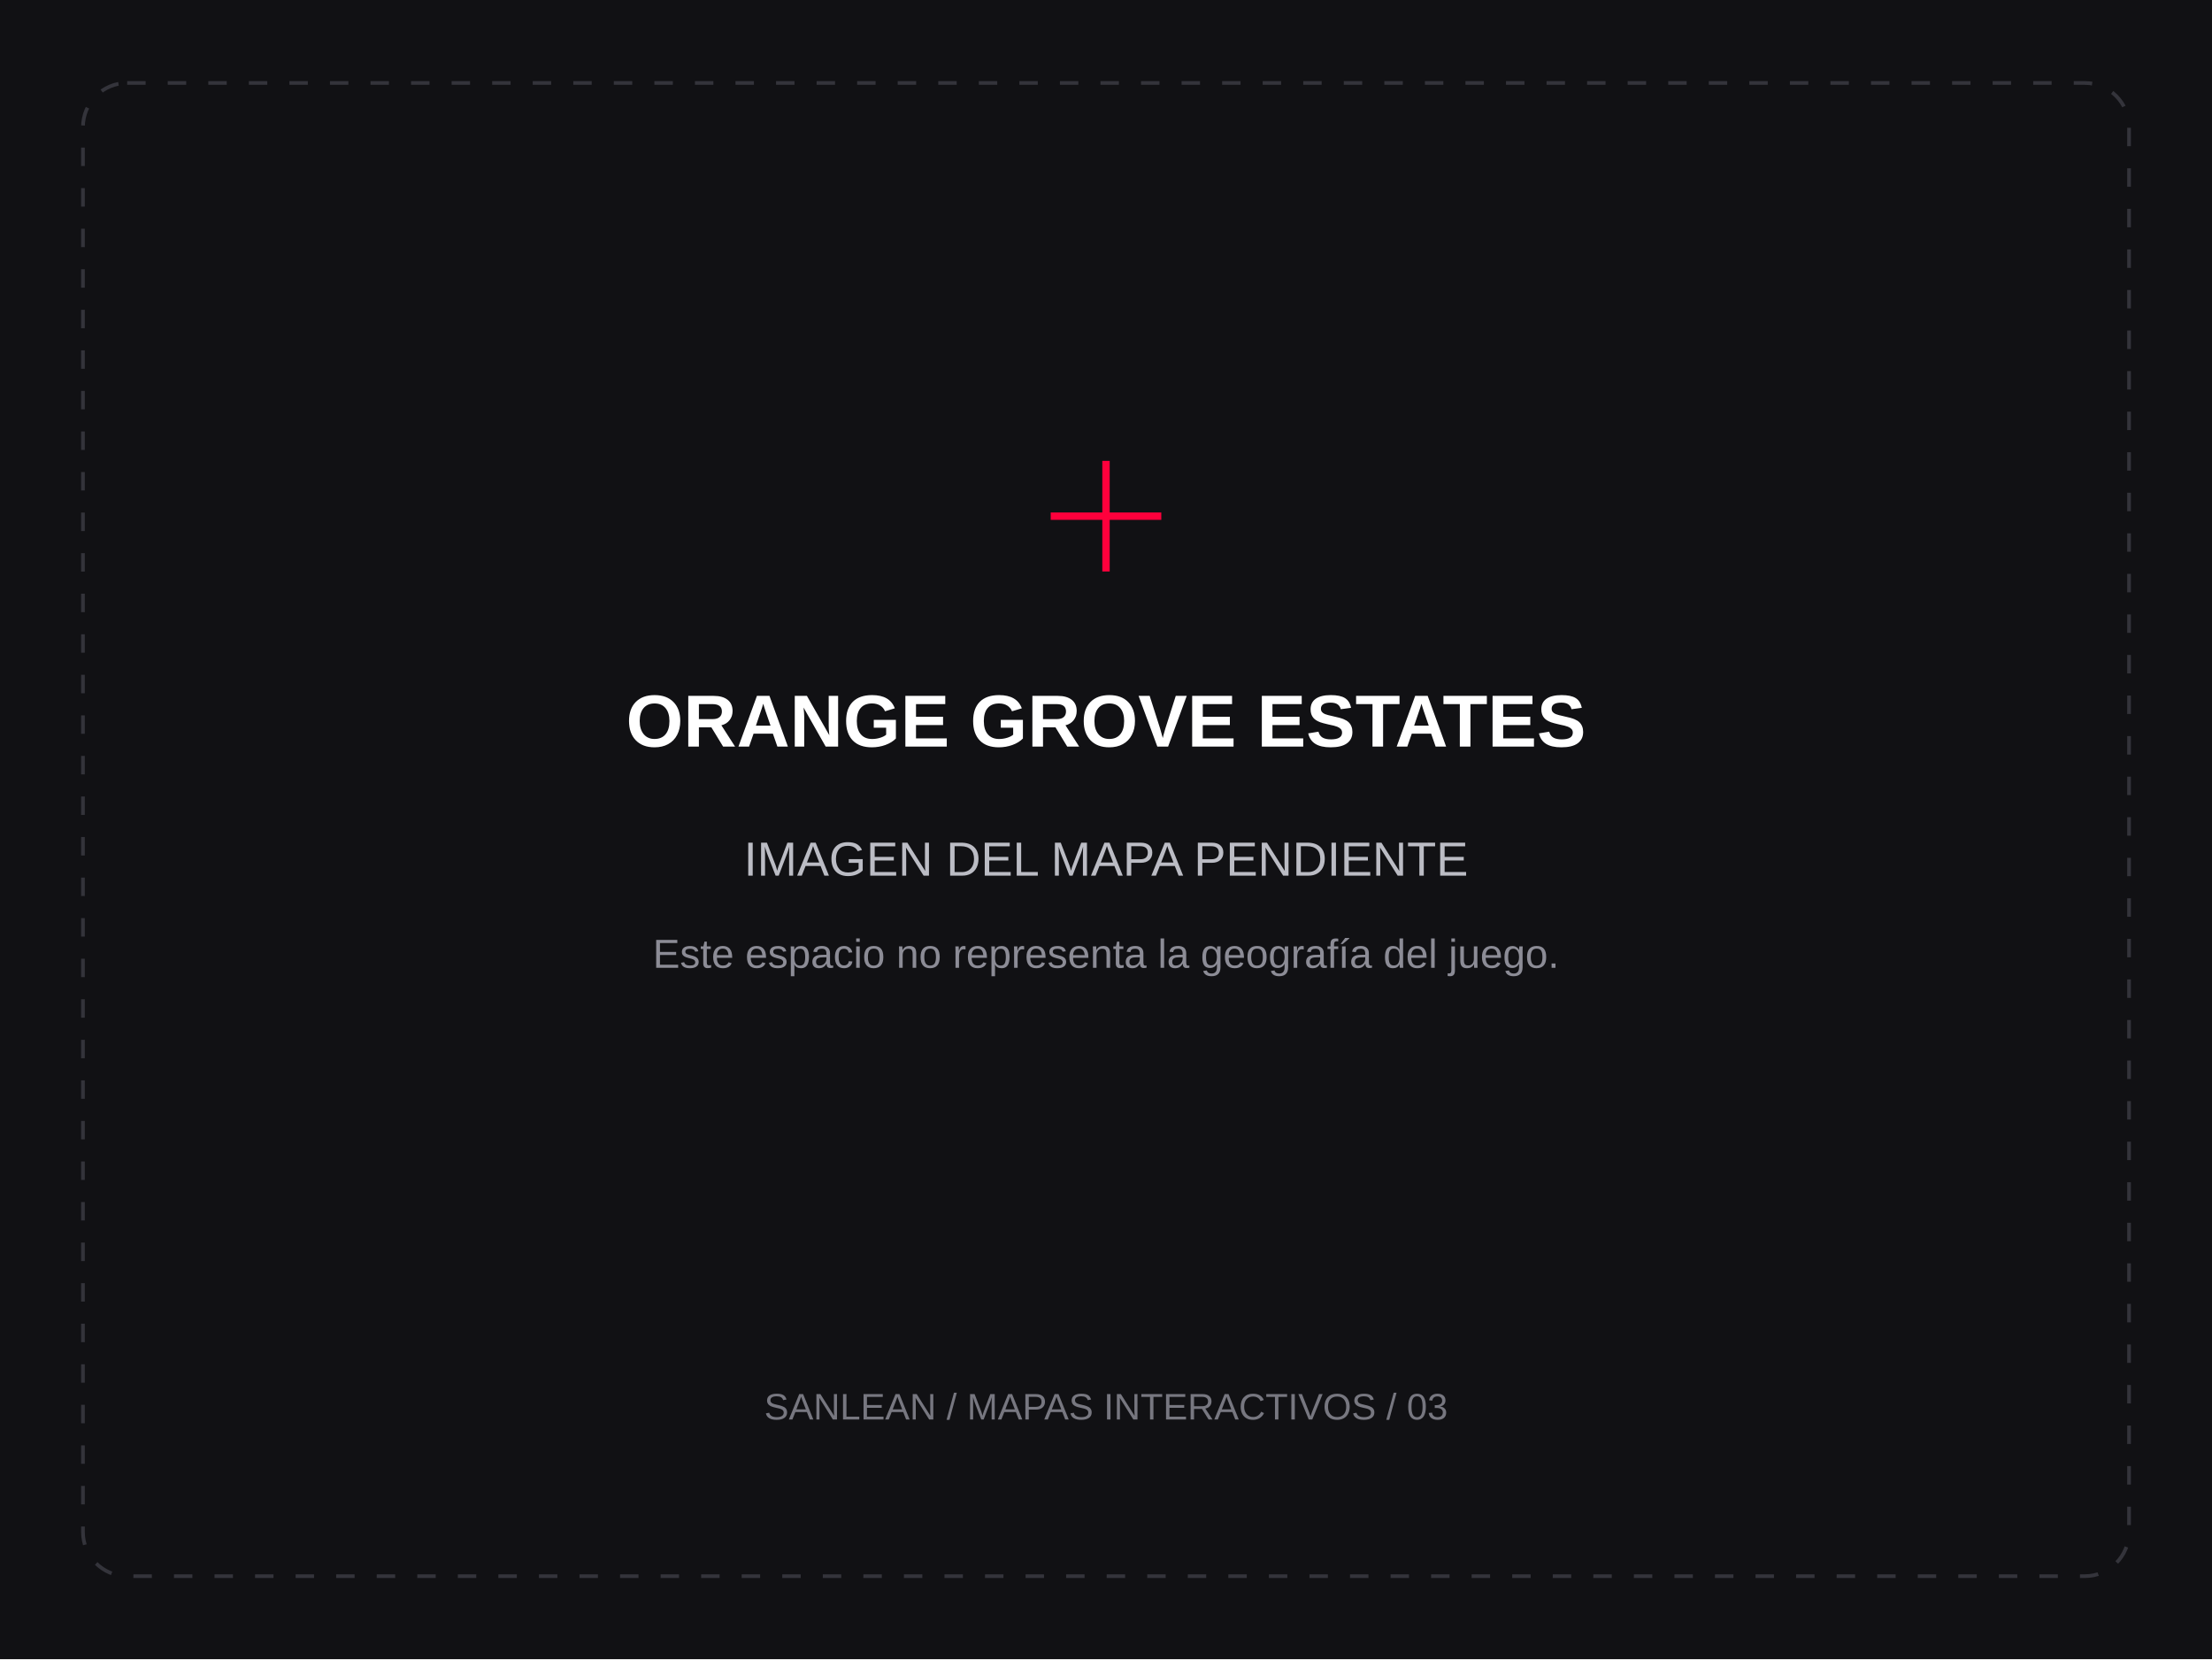
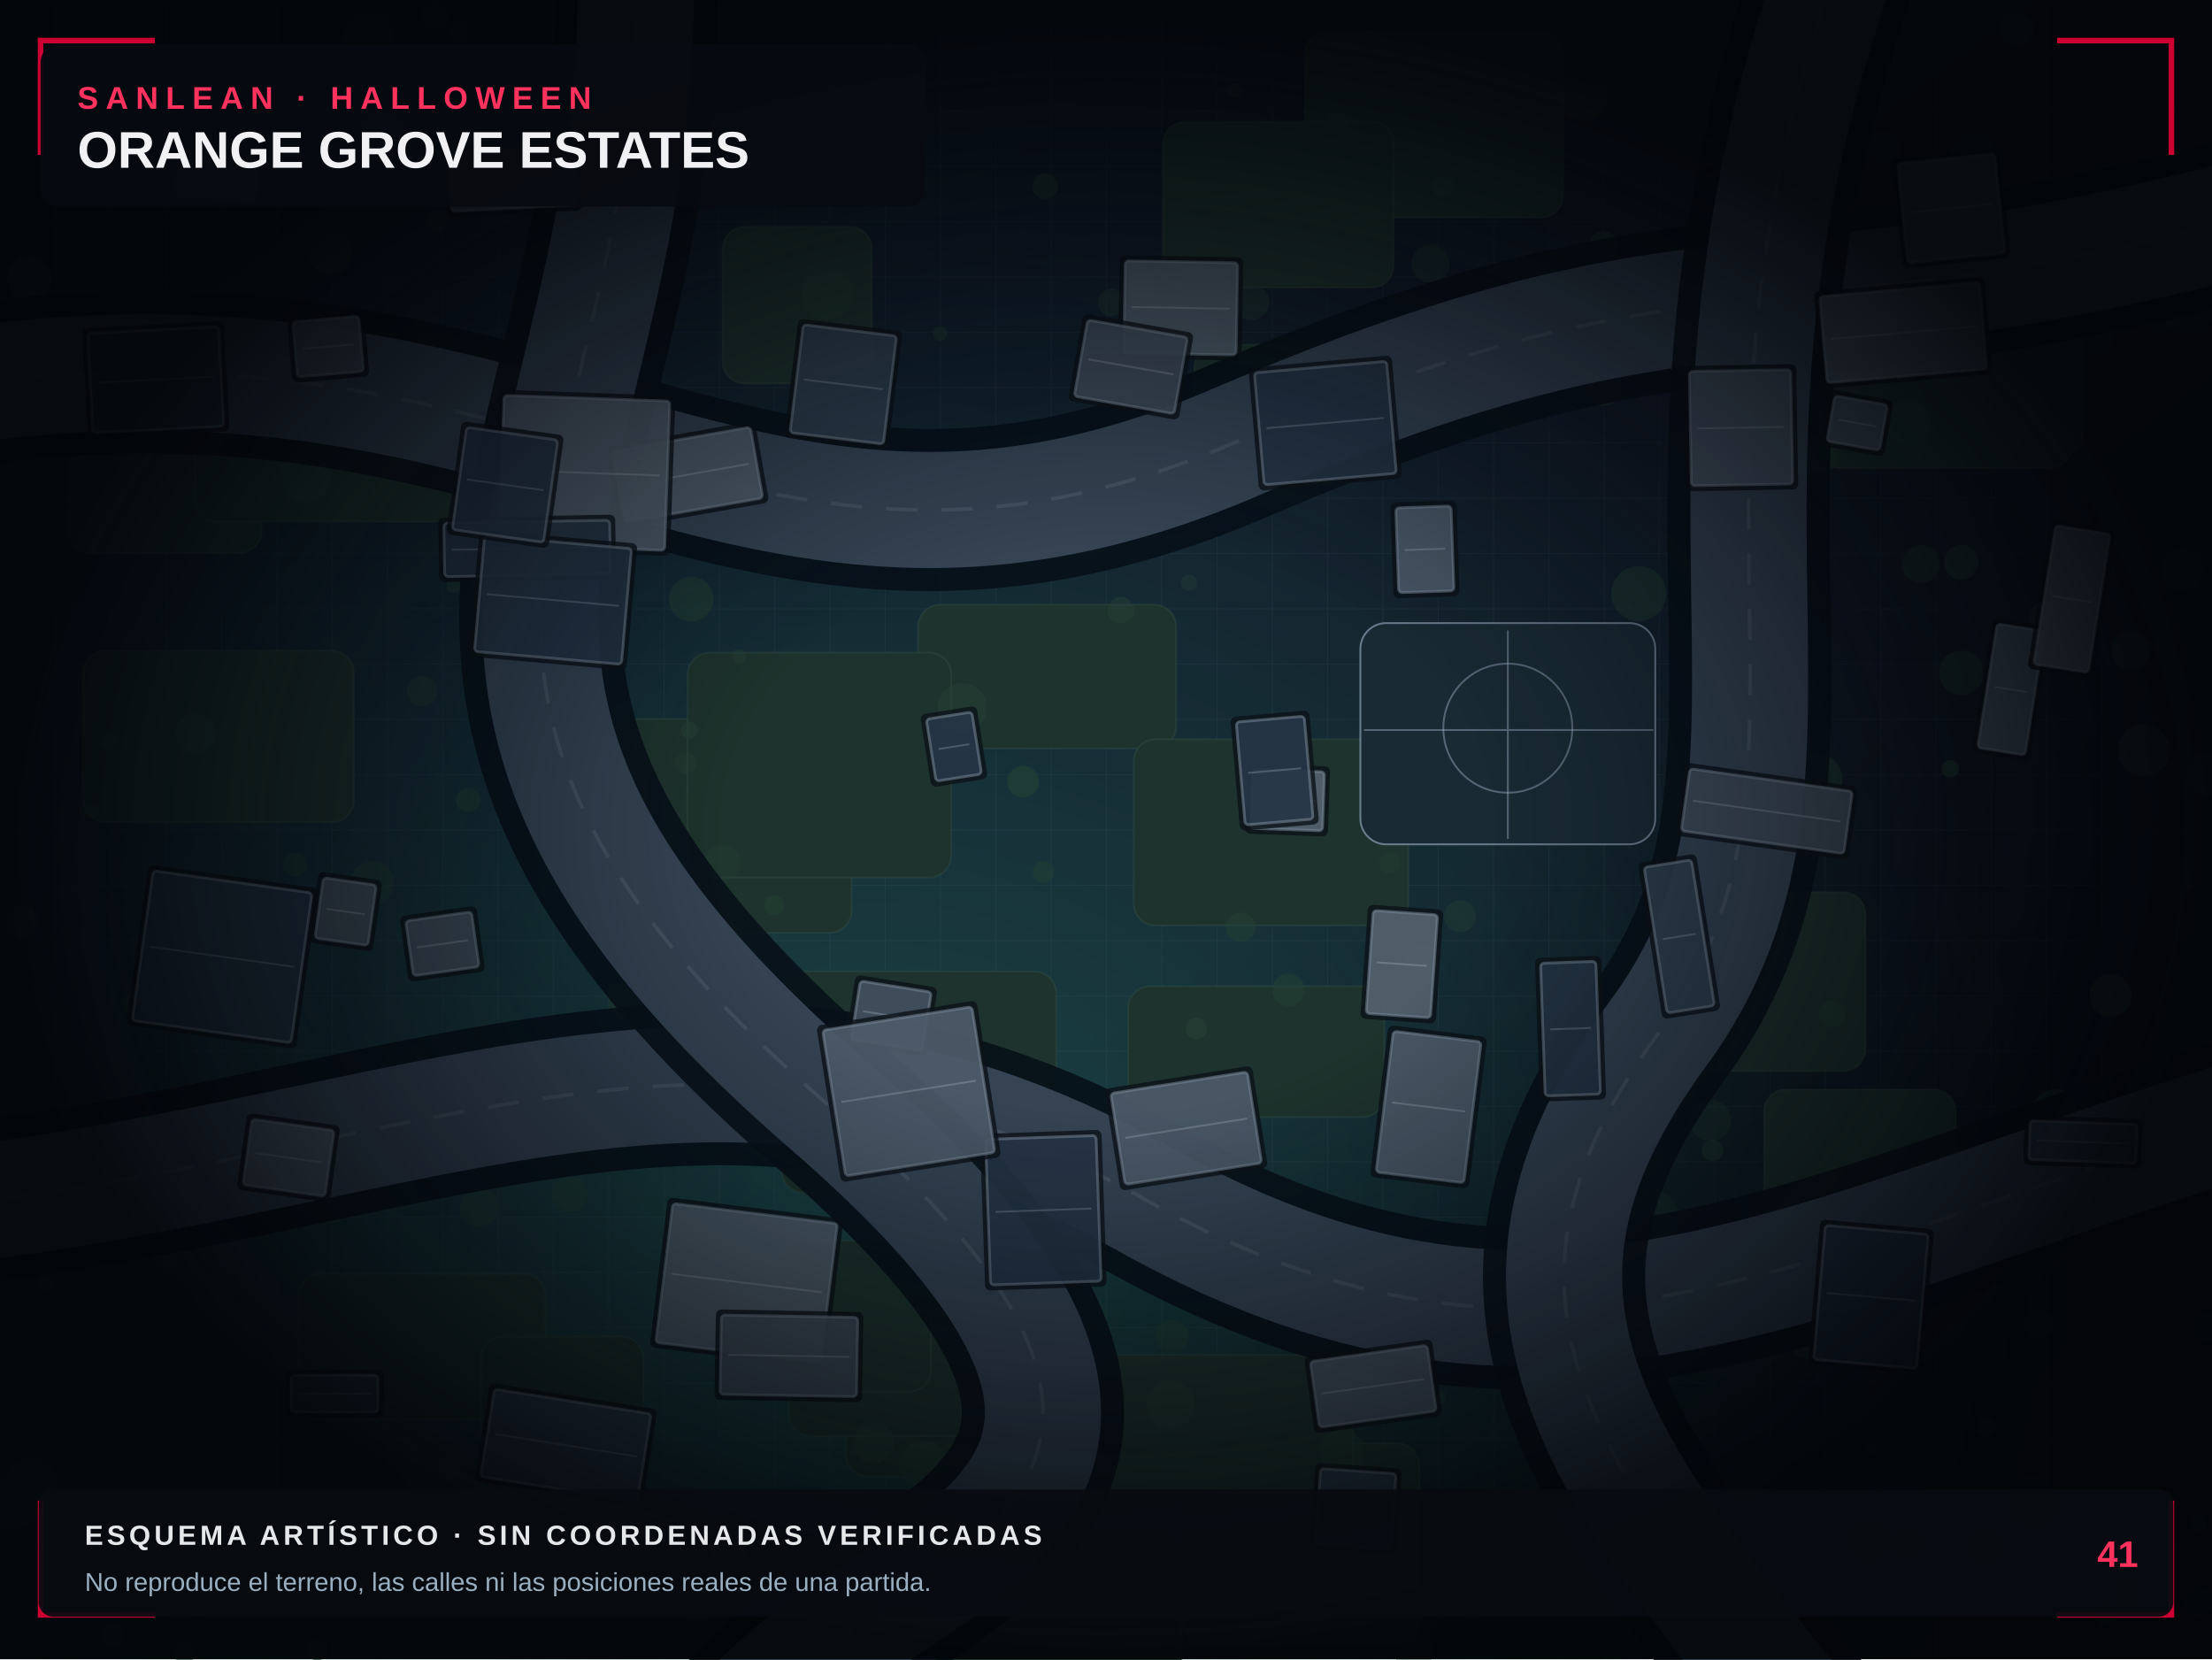
- <svg xmlns="http://www.w3.org/2000/svg" width="1200" height="900" viewBox="0 0 1200 900" role="img" aria-label="Orange Grove Estates: imagen de mapa pendiente">
-   <rect width="1200" height="900" fill="#111114" />
-   <rect x="45" y="45" width="1110" height="810" rx="24" fill="none" stroke="#34343b" stroke-width="2" stroke-dasharray="10 12" />
-   <path d="M570 280h60m-30-30v60" stroke="#ff003c" stroke-width="4" />
-   <text x="600" y="405" text-anchor="middle" fill="#fff" font-family="Arial,sans-serif" font-size="40" font-weight="700">ORANGE GROVE ESTATES</text>
-   <text x="600" y="475" text-anchor="middle" fill="#bbbcc4" font-family="Arial,sans-serif" font-size="26">IMAGEN DEL MAPA PENDIENTE</text>
-   <text x="600" y="525" text-anchor="middle" fill="#8c8c96" font-family="Arial,sans-serif" font-size="22">Este espacio no representa la geografía del juego.</text>
-   <text x="600" y="770" text-anchor="middle" fill="#777780" font-family="Arial,sans-serif" font-size="20">SANLEAN / MAPAS INTERACTIVOS / 03</text>
+ <svg xmlns="http://www.w3.org/2000/svg" width="1200" height="900" viewBox="0 0 1200 900" role="img" aria-label="ORANGE GROVE ESTATES: interpretación visual no geográfica, realizada por SanLean">
+   <defs>
+     <linearGradient id="night" x1="0" y1="0" x2="1" y2="1">
+       <stop stop-color="#101e2c" />
+       <stop offset=".55" stop-color="#121b28" />
+       <stop offset="1" stop-color="#070b13" />
+     </linearGradient>
+     <radialGradient id="glow">
+       <stop stop-color="#267b6c" stop-opacity=".42" />
+       <stop offset="1" stop-color="#267b6c" stop-opacity="0" />
+     </radialGradient>
+     <radialGradient id="vignette">
+       <stop offset=".34" stop-color="#01050a" stop-opacity="0" />
+       <stop offset="1" stop-color="#020408" stop-opacity=".91" />
+     </radialGradient>
+     <pattern id="lines" width="30" height="30" patternUnits="userSpaceOnUse">
+       <path d="M30 0H0V30" fill="none" stroke="#87a6ce" stroke-opacity=".065" stroke-width="1" />
+     </pattern>
+     <pattern id="crops" width="20" height="20" patternUnits="userSpaceOnUse">
+       <path d="M5 0V20M12 0V20" stroke="#7f875d" stroke-opacity=".28" stroke-width="2" />
+     </pattern>
+   </defs>
+   <rect width="1200" height="900" fill="url(#night)" />
+   <ellipse cx="474" cy="679" rx="650" ry="570" fill="url(#glow)" />
+   <rect width="1200" height="900" fill="url(#lines)" />
+   <rect x="1001" y="167" width="129" height="80" rx="12" fill="#1e332d" stroke="#385149" stroke-opacity=".35" />
+   <rect x="37" y="180" width="105" height="120" rx="12" fill="#1e332d" stroke="#385149" stroke-opacity=".35" />
+   <rect x="459" y="683" width="126" height="118" rx="12" fill="#1e332d" stroke="#385149" stroke-opacity=".35" />
+   <rect x="424" y="527" width="149" height="120" rx="12" fill="#1e332d" stroke="#385149" stroke-opacity=".35" />
+   <rect x="708" y="17" width="140" height="101" rx="12" fill="#1e332d" stroke="#385149" stroke-opacity=".35" />
+   <rect x="987" y="168" width="137" height="86" rx="12" fill="#1e332d" stroke="#385149" stroke-opacity=".35" />
+   <rect x="631" y="66" width="125" height="90" rx="12" fill="#1e332d" stroke="#385149" stroke-opacity=".35" />
+   <rect x="498" y="328" width="140" height="78" rx="12" fill="#1e332d" stroke="#385149" stroke-opacity=".35" />
+   <rect x="331" y="390" width="131" height="116" rx="12" fill="#1e332d" stroke="#385149" stroke-opacity=".35" />
+   <rect x="914" y="484" width="98" height="97" rx="12" fill="#1e332d" stroke="#385149" stroke-opacity=".35" />
+   <rect x="612" y="535" width="139" height="71" rx="12" fill="#1e332d" stroke="#385149" stroke-opacity=".35" />
+   <rect x="428" y="713" width="115" height="66" rx="12" fill="#1e332d" stroke="#385149" stroke-opacity=".35" />
+   <rect x="45" y="353" width="147" height="93" rx="12" fill="#1e332d" stroke="#385149" stroke-opacity=".35" />
+   <rect x="615" y="401" width="149" height="101" rx="12" fill="#1e332d" stroke="#385149" stroke-opacity=".35" />
+   <rect x="642" y="783" width="128" height="109" rx="12" fill="#1e332d" stroke="#385149" stroke-opacity=".35" />
+   <rect x="162" y="691" width="134" height="79" rx="12" fill="#1e332d" stroke="#385149" stroke-opacity=".35" />
+   <rect x="106" y="181" width="145" height="102" rx="12" fill="#1e332d" stroke="#385149" stroke-opacity=".35" />
+   <rect x="508" y="830" width="133" height="98" rx="12" fill="#1e332d" stroke="#385149" stroke-opacity=".35" />
+   <rect x="392" y="123" width="81" height="85" rx="12" fill="#1e332d" stroke="#385149" stroke-opacity=".35" />
+   <rect x="261" y="725" width="88" height="108" rx="12" fill="#1e332d" stroke="#385149" stroke-opacity=".35" />
+   <rect x="648" y="187" width="80" height="76" rx="12" fill="#1e332d" stroke="#385149" stroke-opacity=".35" />
+   <rect x="422" y="673" width="83" height="82" rx="12" fill="#1e332d" stroke="#385149" stroke-opacity=".35" />
+   <rect x="957" y="591" width="104" height="79" rx="12" fill="#1e332d" stroke="#385149" stroke-opacity=".35" />
+   <rect x="595" y="735" width="139" height="76" rx="12" fill="#1e332d" stroke="#385149" stroke-opacity=".35" />
+   <rect x="373" y="354" width="143" height="122" rx="12" fill="#1e332d" stroke="#385149" stroke-opacity=".35" />
+   <circle cx="516" cy="612" r="7.0" fill="#244034" opacity="0.56" />
+   <circle cx="249" cy="17" r="5.2" fill="#244034" opacity="0.36" />
+   <circle cx="129" cy="599" r="8.7" fill="#244034" opacity="0.47" />
+   <circle cx="797" cy="863" r="14.7" fill="#244034" opacity="0.51" />
+   <circle cx="1022" cy="80" r="8.7" fill="#244034" opacity="0.54" />
+   <circle cx="508" cy="805" r="6.5" fill="#244034" opacity="0.35" />
+   <circle cx="46" cy="440" r="3.2" fill="#244034" opacity="0.40" />
+   <circle cx="309" cy="648" r="9.5" fill="#244034" opacity="0.51" />
+   <circle cx="896" cy="660" r="14.7" fill="#244034" opacity="0.37" />
+   <circle cx="303" cy="136" r="4.3" fill="#244034" opacity="0.58" />
+   <circle cx="225" cy="573" r="6.7" fill="#244034" opacity="0.51" />
+   <circle cx="1078" cy="774" r="5.2" fill="#244034" opacity="0.52" />
+   <circle cx="1138" cy="114" r="7.0" fill="#244034" opacity="0.45" />
+   <circle cx="1187" cy="167" r="14.5" fill="#244034" opacity="0.40" />
+   <circle cx="61" cy="887" r="6.7" fill="#244034" opacity="0.50" />
+   <circle cx="401" cy="356" r="3.9" fill="#244034" opacity="0.44" />
+   <circle cx="983" cy="133" r="6.7" fill="#244034" opacity="0.55" />
+   <circle cx="343" cy="472" r="8.1" fill="#244034" opacity="0.42" />
+   <circle cx="673" cy="503" r="8.0" fill="#244034" opacity="0.50" />
+   <circle cx="90" cy="682" r="6.3" fill="#244034" opacity="0.54" />
+   <circle cx="73" cy="545" r="6.2" fill="#244034" opacity="0.57" />
+   <circle cx="1156" cy="353" r="10.7" fill="#244034" opacity="0.45" />
+   <circle cx="1071" cy="85" r="12.7" fill="#244034" opacity="0.41" />
+   <circle cx="246" cy="318" r="3.7" fill="#244034" opacity="0.50" />
+   <circle cx="636" cy="725" r="8.9" fill="#244034" opacity="0.50" />
+   <circle cx="988" cy="246" r="10.2" fill="#244034" opacity="0.53" />
+   <circle cx="341" cy="542" r="11.3" fill="#244034" opacity="0.60" />
+   <circle cx="237" cy="120" r="5.7" fill="#244034" opacity="0.42" />
+   <circle cx="56" cy="94" r="8.8" fill="#244034" opacity="0.48" />
+   <circle cx="555" cy="424" r="8.6" fill="#244034" opacity="0.65" />
+   <circle cx="1014" cy="836" r="11.3" fill="#244034" opacity="0.55" />
+   <circle cx="870" cy="133" r="7.7" fill="#244034" opacity="0.52" />
+   <circle cx="254" cy="434" r="6.5" fill="#244034" opacity="0.48" />
+   <circle cx="100" cy="608" r="13.8" fill="#244034" opacity="0.42" />
+   <circle cx="441" cy="291" r="4.2" fill="#244034" opacity="0.61" />
+   <circle cx="567" cy="101" r="7.0" fill="#244034" opacity="0.46" />
+   <circle cx="258" cy="84" r="12.6" fill="#244034" opacity="0.63" />
+   <circle cx="369" cy="467" r="7.5" fill="#244034" opacity="0.41" />
+   <circle cx="172" cy="895" r="5.7" fill="#244034" opacity="0.64" />
+   <circle cx="1142" cy="875" r="6.4" fill="#244034" opacity="0.40" />
+   <circle cx="781" cy="758" r="3.5" fill="#244034" opacity="0.59" />
+   <circle cx="1185" cy="132" r="8.4" fill="#244034" opacity="0.55" />
+   <circle cx="928" cy="608" r="11.2" fill="#244034" opacity="0.36" />
+   <circle cx="372" cy="414" r="5.8" fill="#244034" opacity="0.35" />
+   <circle cx="395" cy="840" r="9.8" fill="#244034" opacity="0.59" />
+   <circle cx="25" cy="696" r="4.6" fill="#244034" opacity="0.41" />
+   <circle cx="1174" cy="168" r="11.7" fill="#244034" opacity="0.42" />
+   <circle cx="176" cy="596" r="6.3" fill="#244034" opacity="0.50" />
+   <circle cx="106" cy="398" r="10.9" fill="#244034" opacity="0.42" />
+   <circle cx="193" cy="221" r="5.1" fill="#244034" opacity="0.64" />
+   <circle cx="500" cy="898" r="9.6" fill="#244034" opacity="0.36" />
+   <circle cx="387" cy="522" r="13.5" fill="#244034" opacity="0.57" />
+   <circle cx="728" cy="787" r="11.9" fill="#244034" opacity="0.48" />
+   <circle cx="994" cy="550" r="7.3" fill="#244034" opacity="0.57" />
+   <circle cx="590" cy="713" r="10.3" fill="#244034" opacity="0.34" />
+   <circle cx="929" cy="624" r="5.8" fill="#244034" opacity="0.55" />
+   <circle cx="260" cy="655" r="10.6" fill="#244034" opacity="0.43" />
+   <circle cx="1115" cy="604" r="13.1" fill="#244034" opacity="0.64" />
+   <circle cx="200" cy="21" r="13.9" fill="#244034" opacity="0.45" />
+   <circle cx="392" cy="468" r="9.7" fill="#244034" opacity="0.33" />
+   <circle cx="859" cy="52" r="13.4" fill="#244034" opacity="0.58" />
+   <circle cx="792" cy="497" r="8.6" fill="#244034" opacity="0.38" />
+   <circle cx="934" cy="438" r="7.2" fill="#244034" opacity="0.46" />
+   <circle cx="603" cy="164" r="7.5" fill="#244034" opacity="0.41" />
+   <circle cx="217" cy="33" r="3.3" fill="#244034" opacity="0.55" />
+   <circle cx="391" cy="235" r="3.7" fill="#244034" opacity="0.45" />
+   <circle cx="1015" cy="786" r="3.3" fill="#244034" opacity="0.46" />
+   <circle cx="409" cy="870" r="13.6" fill="#244034" opacity="0.60" />
+   <circle cx="936" cy="466" r="3.4" fill="#244034" opacity="0.66" />
+   <circle cx="178" cy="230" r="11.7" fill="#244034" opacity="0.64" />
+   <circle cx="1064" cy="305" r="9.4" fill="#244034" opacity="0.55" />
+   <circle cx="243" cy="797" r="5.6" fill="#244034" opacity="0.34" />
+   <circle cx="699" cy="537" r="8.8" fill="#244034" opacity="0.57" />
+   <circle cx="100" cy="897" r="5.7" fill="#244034" opacity="0.55" />
+   <circle cx="273" cy="55" r="6.2" fill="#244034" opacity="0.57" />
+   <circle cx="705" cy="221" r="12.5" fill="#244034" opacity="0.44" />
+   <circle cx="449" cy="159" r="14.2" fill="#244034" opacity="0.33" />
+   <circle cx="754" cy="468" r="5.7" fill="#244034" opacity="0.33" />
+   <circle cx="982" cy="725" r="12.4" fill="#244034" opacity="0.38" />
+   <circle cx="1136" cy="182" r="10.3" fill="#244034" opacity="0.38" />
+   <circle cx="566" cy="473" r="5.9" fill="#244034" opacity="0.43" />
+   <circle cx="767" cy="896" r="10.4" fill="#244034" opacity="0.33" />
+   <circle cx="50" cy="440" r="3.7" fill="#244034" opacity="0.64" />
+   <circle cx="591" cy="293" r="9.8" fill="#244034" opacity="0.34" />
+   <circle cx="635" cy="762" r="13.1" fill="#244034" opacity="0.41" />
+   <circle cx="166" cy="259" r="13.4" fill="#244034" opacity="0.43" />
+   <circle cx="634" cy="663" r="13.0" fill="#244034" opacity="0.39" />
+   <circle cx="16" cy="151" r="12.0" fill="#244034" opacity="0.62" />
+   <circle cx="426" cy="749" r="4.2" fill="#244034" opacity="0.62" />
+   <circle cx="160" cy="469" r="6.6" fill="#244034" opacity="0.45" />
+   <circle cx="1163" cy="407" r="14.0" fill="#244034" opacity="0.51" />
+   <circle cx="821" cy="735" r="12.5" fill="#244034" opacity="0.54" />
+   <circle cx="870" cy="210" r="10.0" fill="#244034" opacity="0.51" />
+   <circle cx="506" cy="576" r="7.8" fill="#244034" opacity="0.45" />
+   <circle cx="1110" cy="335" r="8.8" fill="#244034" opacity="0.34" />
+   <circle cx="1058" cy="417" r="4.7" fill="#244034" opacity="0.59" />
+   <circle cx="229" cy="375" r="8.2" fill="#244034" opacity="0.40" />
+   <circle cx="491" cy="876" r="5.1" fill="#244034" opacity="0.48" />
+   <circle cx="772" cy="571" r="8.0" fill="#244034" opacity="0.40" />
+   <circle cx="1193" cy="869" r="7.9" fill="#244034" opacity="0.36" />
+   <circle cx="1077" cy="839" r="10.2" fill="#244034" opacity="0.43" />
+   <circle cx="1106" cy="718" r="7.8" fill="#244034" opacity="0.52" />
+   <circle cx="1042" cy="306" r="10.2" fill="#244034" opacity="0.37" />
+   <circle cx="283" cy="367" r="10.6" fill="#244034" opacity="0.60" />
+   <circle cx="469" cy="62" r="5.5" fill="#244034" opacity="0.61" />
+   <circle cx="17" cy="806" r="14.9" fill="#244034" opacity="0.59" />
+   <circle cx="783" cy="101" r="5.9" fill="#244034" opacity="0.50" />
+   <circle cx="549" cy="597" r="10.9" fill="#244034" opacity="0.55" />
+   <circle cx="522" cy="384" r="13.4" fill="#244034" opacity="0.49" />
+   <circle cx="945" cy="110" r="6.2" fill="#244034" opacity="0.34" />
+   <circle cx="207" cy="597" r="4.8" fill="#244034" opacity="0.59" />
+   <circle cx="1154" cy="864" r="7.6" fill="#244034" opacity="0.33" />
+   <circle cx="985" cy="423" r="14.5" fill="#244034" opacity="0.54" />
+   <circle cx="237" cy="872" r="6.6" fill="#244034" opacity="0.52" />
+   <circle cx="645" cy="316" r="4.4" fill="#244034" opacity="0.35" />
+   <circle cx="374" cy="396" r="4.5" fill="#244034" opacity="0.62" />
+   <circle cx="215" cy="85" r="14.7" fill="#244034" opacity="0.49" />
+   <circle cx="1044" cy="107" r="5.6" fill="#244034" opacity="0.55" />
+   <circle cx="726" cy="676" r="5.0" fill="#244034" opacity="0.45" />
+   <circle cx="178" cy="650" r="13.7" fill="#244034" opacity="0.61" />
+   <circle cx="957" cy="171" r="12.6" fill="#244034" opacity="0.34" />
+   <circle cx="1094" cy="16" r="9.0" fill="#244034" opacity="0.63" />
+   <circle cx="950" cy="187" r="13.6" fill="#244034" opacity="0.49" />
+   <circle cx="1198" cy="420" r="11.7" fill="#244034" opacity="0.48" />
+   <circle cx="510" cy="181" r="3.9" fill="#244034" opacity="0.41" />
+   <circle cx="868" cy="388" r="6.7" fill="#244034" opacity="0.36" />
+   <circle cx="1064" cy="365" r="12.1" fill="#244034" opacity="0.42" />
+   <circle cx="107" cy="842" r="14.9" fill="#244034" opacity="0.64" />
+   <circle cx="110" cy="623" r="8.2" fill="#244034" opacity="0.33" />
+   <circle cx="974" cy="6" r="12.7" fill="#244034" opacity="0.49" />
+   <circle cx="1035" cy="836" r="8.3" fill="#244034" opacity="0.48" />
+   <circle cx="193" cy="500" r="11.4" fill="#244034" opacity="0.49" />
+   <circle cx="1103" cy="815" r="13.8" fill="#244034" opacity="0.42" />
+   <circle cx="726" cy="757" r="8.2" fill="#244034" opacity="0.58" />
+   <circle cx="828" cy="739" r="4.3" fill="#244034" opacity="0.64" />
+   <circle cx="335" cy="434" r="12.9" fill="#244034" opacity="0.40" />
+   <circle cx="1115" cy="296" r="4.5" fill="#244034" opacity="0.34" />
+   <circle cx="310" cy="35" r="6.2" fill="#244034" opacity="0.65" />
+   <circle cx="179" cy="137" r="12.0" fill="#244034" opacity="0.54" />
+   <circle cx="776" cy="143" r="10.3" fill="#244034" opacity="0.42" />
+   <circle cx="1035" cy="229" r="12.1" fill="#244034" opacity="0.50" />
+   <circle cx="570" cy="248" r="6.6" fill="#244034" opacity="0.60" />
+   <circle cx="771" cy="521" r="8.9" fill="#244034" opacity="0.58" />
+   <circle cx="501" cy="795" r="13.5" fill="#244034" opacity="0.62" />
+   <circle cx="1184" cy="309" r="11.7" fill="#244034" opacity="0.36" />
+   <circle cx="375" cy="325" r="12.1" fill="#244034" opacity="0.53" />
+   <circle cx="7" cy="816" r="13.7" fill="#244034" opacity="0.56" />
+   <circle cx="608" cy="331" r="7.2" fill="#244034" opacity="0.46" />
+   <circle cx="1092" cy="168" r="9.6" fill="#244034" opacity="0.50" />
+   <circle cx="1198" cy="720" r="8.3" fill="#244034" opacity="0.42" />
+   <circle cx="387" cy="588" r="6.1" fill="#244034" opacity="0.39" />
+   <circle cx="487" cy="273" r="14.5" fill="#244034" opacity="0.45" />
+   <circle cx="474" cy="783" r="11.0" fill="#244034" opacity="0.57" />
+   <circle cx="889" cy="322" r="14.9" fill="#244034" opacity="0.50" />
+   <circle cx="885" cy="550" r="14.8" fill="#244034" opacity="0.44" />
+   <circle cx="1193" cy="826" r="4.8" fill="#244034" opacity="0.56" />
+   <circle cx="202" cy="479" r="11.8" fill="#244034" opacity="0.40" />
+   <circle cx="649" cy="558" r="5.8" fill="#244034" opacity="0.60" />
+   <circle cx="318" cy="368" r="12.9" fill="#244034" opacity="0.55" />
+   <circle cx="420" cy="491" r="5.4" fill="#244034" opacity="0.48" />
+   <circle cx="884" cy="839" r="14.4" fill="#244034" opacity="0.63" />
+   <circle cx="12" cy="500" r="8.8" fill="#244034" opacity="0.50" />
+   <circle cx="725" cy="67" r="6.0" fill="#244034" opacity="0.41" />
+   <circle cx="679" cy="164" r="9.6" fill="#244034" opacity="0.41" />
+   <circle cx="236" cy="9" r="7.3" fill="#244034" opacity="0.40" />
+   <circle cx="208" cy="74" r="13.3" fill="#244034" opacity="0.64" />
+   <circle cx="1145" cy="540" r="11.5" fill="#244034" opacity="0.56" />
+   <circle cx="670" cy="49" r="3.9" fill="#244034" opacity="0.35" />
+   <circle cx="59" cy="402" r="4.9" fill="#244034" opacity="0.39" />
+   <circle cx="350" cy="561" r="10.2" fill="#244034" opacity="0.42" />
+   <path d="M-80 220 C290 140 390 360 670 240 S950 200 1300 95" fill="none" stroke="#071018" stroke-width="88" opacity=".9" stroke-linecap="round" />
+   <path d="M-80 220 C290 140 390 360 670 240 S950 200 1300 95" fill="none" stroke="#354353" stroke-width="63" stroke-linecap="round" />
+   <path d="M-80 220 C290 140 390 360 670 240 S950 200 1300 95" fill="none" stroke="#aeb9c5" stroke-opacity=".13" stroke-width="2" stroke-dasharray="17 13" />
+   <path d="M-90 660 C210 640 380 515 620 650 S1000 660 1310 580" fill="none" stroke="#071018" stroke-width="88" opacity=".9" stroke-linecap="round" />
+   <path d="M-90 660 C210 640 380 515 620 650 S1000 660 1310 580" fill="none" stroke="#354353" stroke-width="63" stroke-linecap="round" />
+   <path d="M-90 660 C210 640 380 515 620 650 S1000 660 1310 580" fill="none" stroke="#aeb9c5" stroke-opacity=".13" stroke-width="2" stroke-dasharray="17 13" />
+   <path d="M340 -80 C380 240 150 340 450 600 S370 850 390 985" fill="none" stroke="#071018" stroke-width="88" opacity=".9" stroke-linecap="round" />
+   <path d="M340 -80 C380 240 150 340 450 600 S370 850 390 985" fill="none" stroke="#354353" stroke-width="63" stroke-linecap="round" />
+   <path d="M340 -80 C380 240 150 340 450 600 S370 850 390 985" fill="none" stroke="#aeb9c5" stroke-opacity=".13" stroke-width="2" stroke-dasharray="17 13" />
+   <path d="M1020 -80 C880 250 1010 410 900 560 S870 800 1010 970" fill="none" stroke="#071018" stroke-width="88" opacity=".9" stroke-linecap="round" />
+   <path d="M1020 -80 C880 250 1010 410 900 560 S870 800 1010 970" fill="none" stroke="#354353" stroke-width="63" stroke-linecap="round" />
+   <path d="M1020 -80 C880 250 1010 410 900 560 S870 800 1010 970" fill="none" stroke="#aeb9c5" stroke-opacity=".13" stroke-width="2" stroke-dasharray="17 13" />
+   <g transform="rotate(8 958.5 440)">
+     <rect x="911" y="420" width="95" height="40" rx="3" fill="#0b1118" opacity=".8" />
+     <rect x="914" y="423" width="89" height="34" rx="2" fill="#596979" opacity=".65" stroke="#b2c4d8" stroke-opacity=".55" stroke-width="1.5" />
+     <path d="M918 440H999" stroke="#d5dfed" stroke-opacity=".22" />
+   </g>
+   <g transform="rotate(-9 517.5 405)">
+     <rect x="502" y="385" width="31" height="40" rx="3" fill="#0b1118" opacity=".8" />
+     <rect x="505" y="388" width="25" height="34" rx="2" fill="#304459" opacity=".65" stroke="#b2c4d8" stroke-opacity=".55" stroke-width="1.5" />
+     <path d="M509 405H526" stroke="#d5dfed" stroke-opacity=".22" />
+   </g>
+   <g transform="rotate(7 775 600.5)">
+     <rect x="748" y="559" width="54" height="83" rx="3" fill="#0b1118" opacity=".8" />
+     <rect x="751" y="562" width="48" height="77" rx="2" fill="#68798c" opacity=".65" stroke="#b2c4d8" stroke-opacity=".55" stroke-width="1.5" />
+     <path d="M755 600.5H795" stroke="#d5dfed" stroke-opacity=".22" />
+   </g>
+   <g transform="rotate(-2 566 656.5)">
+     <rect x="533" y="614" width="66" height="85" rx="3" fill="#0b1118" opacity=".8" />
+     <rect x="536" y="617" width="60" height="79" rx="2" fill="#304459" opacity=".65" stroke="#b2c4d8" stroke-opacity=".55" stroke-width="1.5" />
+     <path d="M540 656.5H592" stroke="#d5dfed" stroke-opacity=".22" />
+   </g>
+   <g transform="rotate(-1 944.5 232)">
+     <rect x="914" y="198" width="61" height="68" rx="3" fill="#0b1118" opacity=".8" />
+     <rect x="917" y="201" width="55" height="62" rx="2" fill="#68798c" opacity=".65" stroke="#b2c4d8" stroke-opacity=".55" stroke-width="1.5" />
+     <path d="M921 232H968" stroke="#d5dfed" stroke-opacity=".22" />
+   </g>
+   <g transform="rotate(1 640.5 167)">
+     <rect x="607" y="139" width="67" height="56" rx="3" fill="#0b1118" opacity=".8" />
+     <rect x="610" y="142" width="61" height="50" rx="2" fill="#718292" opacity=".65" stroke="#b2c4d8" stroke-opacity=".55" stroke-width="1.5" />
+     <path d="M614 167H667" stroke="#d5dfed" stroke-opacity=".22" />
+   </g>
+   <g transform="rotate(-9 911 508)">
+     <rect x="895" y="465" width="32" height="86" rx="3" fill="#0b1118" opacity=".8" />
+     <rect x="898" y="468" width="26" height="80" rx="2" fill="#405568" opacity=".65" stroke="#b2c4d8" stroke-opacity=".55" stroke-width="1.5" />
+     <path d="M902 508H920" stroke="#d5dfed" stroke-opacity=".22" />
+   </g>
+   <g transform="rotate(2 1130 619.5)">
+     <rect x="1098" y="606" width="64" height="27" rx="3" fill="#0b1118" opacity=".8" />
+     <rect x="1101" y="609" width="58" height="21" rx="2" fill="#405568" opacity=".65" stroke="#b2c4d8" stroke-opacity=".55" stroke-width="1.5" />
+     <path d="M1105 619.5H1155" stroke="#d5dfed" stroke-opacity=".22" />
+   </g>
+   <g transform="rotate(-10 373 257.5)">
+     <rect x="332" y="235" width="82" height="45" rx="3" fill="#0b1118" opacity=".8" />
+     <rect x="335" y="238" width="76" height="39" rx="2" fill="#718292" opacity=".65" stroke="#b2c4d8" stroke-opacity=".55" stroke-width="1.5" />
+     <path d="M339 257.5H407" stroke="#d5dfed" stroke-opacity=".22" />
+   </g>
+   <g transform="rotate(2 317 256.5)">
+     <rect x="269" y="213" width="96" height="87" rx="3" fill="#0b1118" opacity=".8" />
+     <rect x="272" y="216" width="90" height="81" rx="2" fill="#718292" opacity=".65" stroke="#b2c4d8" stroke-opacity=".55" stroke-width="1.5" />
+     <path d="M276 256.5H358" stroke="#d5dfed" stroke-opacity=".22" />
+   </g>
+   <g transform="rotate(8 156.5 628)">
+     <rect x="131" y="607" width="51" height="42" rx="3" fill="#0b1118" opacity=".8" />
+     <rect x="134" y="610" width="45" height="36" rx="2" fill="#718292" opacity=".65" stroke="#b2c4d8" stroke-opacity=".55" stroke-width="1.5" />
+     <path d="M138 628H175" stroke="#d5dfed" stroke-opacity=".22" />
+   </g>
+   <g transform="rotate(7 457.5 208.5)">
+     <rect x="429" y="176" width="57" height="65" rx="3" fill="#0b1118" opacity=".8" />
+     <rect x="432" y="179" width="51" height="59" rx="2" fill="#405568" opacity=".65" stroke="#b2c4d8" stroke-opacity=".55" stroke-width="1.5" />
+     <path d="M436 208.5H479" stroke="#d5dfed" stroke-opacity=".22" />
+   </g>
+   <g transform="rotate(7 405 696)">
+     <rect x="357" y="655" width="96" height="82" rx="3" fill="#0b1118" opacity=".8" />
+     <rect x="360" y="658" width="90" height="76" rx="2" fill="#718292" opacity=".65" stroke="#b2c4d8" stroke-opacity=".55" stroke-width="1.5" />
+     <path d="M364 696H446" stroke="#d5dfed" stroke-opacity=".22" />
+   </g>
+   <g transform="rotate(-3 278 97)">
+     <rect x="241" y="78" width="74" height="38" rx="3" fill="#0b1118" opacity=".8" />
+     <rect x="244" y="81" width="68" height="32" rx="2" fill="#718292" opacity=".65" stroke="#b2c4d8" stroke-opacity=".55" stroke-width="1.5" />
+     <path d="M248 97H308" stroke="#d5dfed" stroke-opacity=".22" />
+   </g>
+   <g transform="rotate(10 1007.5 229.5)">
+     <rect x="990" y="214" width="35" height="31" rx="3" fill="#0b1118" opacity=".8" />
+     <rect x="993" y="217" width="29" height="25" rx="2" fill="#68798c" opacity=".65" stroke="#b2c4d8" stroke-opacity=".55" stroke-width="1.5" />
+     <path d="M997 229.5H1018" stroke="#d5dfed" stroke-opacity=".22" />
+   </g>
+   <g transform="rotate(5 1015 703.5)">
+     <rect x="984" y="664" width="62" height="79" rx="3" fill="#0b1118" opacity=".8" />
+     <rect x="987" y="667" width="56" height="73" rx="2" fill="#304459" opacity=".65" stroke="#b2c4d8" stroke-opacity=".55" stroke-width="1.5" />
+     <path d="M991 703.5H1039" stroke="#d5dfed" stroke-opacity=".22" />
+   </g>
+   <g transform="rotate(9 1091 374)">
+     <rect x="1075" y="337" width="32" height="74" rx="3" fill="#0b1118" opacity=".8" />
+     <rect x="1078" y="340" width="26" height="68" rx="2" fill="#68798c" opacity=".65" stroke="#b2c4d8" stroke-opacity=".55" stroke-width="1.5" />
+     <path d="M1082 374H1100" stroke="#d5dfed" stroke-opacity=".22" />
+   </g>
+   <g transform="rotate(-2 852 558)">
+     <rect x="834" y="519" width="36" height="78" rx="3" fill="#0b1118" opacity=".8" />
+     <rect x="837" y="522" width="30" height="72" rx="2" fill="#304459" opacity=".65" stroke="#b2c4d8" stroke-opacity=".55" stroke-width="1.5" />
+     <path d="M841 558H863" stroke="#d5dfed" stroke-opacity=".22" />
+   </g>
+   <g transform="rotate(-5 719 229.5)">
+     <rect x="680" y="196" width="78" height="67" rx="3" fill="#0b1118" opacity=".8" />
+     <rect x="683" y="199" width="72" height="61" rx="2" fill="#304459" opacity=".65" stroke="#b2c4d8" stroke-opacity=".55" stroke-width="1.5" />
+     <path d="M687 229.5H751" stroke="#d5dfed" stroke-opacity=".22" />
+   </g>
+   <g transform="rotate(4 118 96)">
+     <rect x="93" y="81" width="50" height="30" rx="3" fill="#0b1118" opacity=".8" />
+     <rect x="96" y="84" width="44" height="24" rx="2" fill="#596979" opacity=".65" stroke="#b2c4d8" stroke-opacity=".55" stroke-width="1.5" />
+     <path d="M100 96H136" stroke="#d5dfed" stroke-opacity=".22" />
+   </g>
+   <g transform="rotate(2 698.5 434)">
+     <rect x="676" y="415" width="45" height="38" rx="3" fill="#0b1118" opacity=".8" />
+     <rect x="679" y="418" width="39" height="32" rx="2" fill="#718292" opacity=".65" stroke="#b2c4d8" stroke-opacity=".55" stroke-width="1.5" />
+     <path d="M683 434H714" stroke="#d5dfed" stroke-opacity=".22" />
+   </g>
+   <g transform="rotate(-9 643.5 612)">
+     <rect x="603" y="584" width="81" height="56" rx="3" fill="#0b1118" opacity=".8" />
+     <rect x="606" y="587" width="75" height="50" rx="2" fill="#68798c" opacity=".65" stroke="#b2c4d8" stroke-opacity=".55" stroke-width="1.5" />
+     <path d="M610 612H677" stroke="#d5dfed" stroke-opacity=".22" />
+   </g>
+   <g transform="rotate(-5 1032.5 180.5)">
+     <rect x="986" y="154" width="93" height="53" rx="3" fill="#0b1118" opacity=".8" />
+     <rect x="989" y="157" width="87" height="47" rx="2" fill="#718292" opacity=".65" stroke="#b2c4d8" stroke-opacity=".55" stroke-width="1.5" />
+     <path d="M993 180.5H1072" stroke="#d5dfed" stroke-opacity=".22" />
+   </g>
+   <g transform="rotate(0 181.5 756)">
+     <rect x="155" y="743" width="53" height="26" rx="3" fill="#0b1118" opacity=".8" />
+     <rect x="158" y="746" width="47" height="20" rx="2" fill="#405568" opacity=".65" stroke="#b2c4d8" stroke-opacity=".55" stroke-width="1.5" />
+     <path d="M162 756H201" stroke="#d5dfed" stroke-opacity=".22" />
+   </g>
+   <g transform="rotate(1 428 735.5)">
+     <rect x="388" y="711" width="80" height="49" rx="3" fill="#0b1118" opacity=".8" />
+     <rect x="391" y="714" width="74" height="43" rx="2" fill="#596979" opacity=".65" stroke="#b2c4d8" stroke-opacity=".55" stroke-width="1.5" />
+     <path d="M395 735.5H461" stroke="#d5dfed" stroke-opacity=".22" />
+   </g>
+   <g transform="rotate(-8 240 512)">
+     <rect x="219" y="494" width="42" height="36" rx="3" fill="#0b1118" opacity=".8" />
+     <rect x="222" y="497" width="36" height="30" rx="2" fill="#596979" opacity=".65" stroke="#b2c4d8" stroke-opacity=".55" stroke-width="1.5" />
+     <path d="M226 512H254" stroke="#d5dfed" stroke-opacity=".22" />
+   </g>
+   <g transform="rotate(-5 178 188)">
+     <rect x="157" y="170" width="42" height="36" rx="3" fill="#0b1118" opacity=".8" />
+     <rect x="160" y="173" width="36" height="30" rx="2" fill="#68798c" opacity=".65" stroke="#b2c4d8" stroke-opacity=".55" stroke-width="1.5" />
+     <path d="M164 188H192" stroke="#d5dfed" stroke-opacity=".22" />
+   </g>
+   <g transform="rotate(9 307 784)">
+     <rect x="261" y="757" width="92" height="54" rx="3" fill="#0b1118" opacity=".8" />
+     <rect x="264" y="760" width="86" height="48" rx="2" fill="#405568" opacity=".65" stroke="#b2c4d8" stroke-opacity=".55" stroke-width="1.5" />
+     <path d="M268 784H346" stroke="#d5dfed" stroke-opacity=".22" />
+   </g>
+   <g transform="rotate(-3 84.5 206)">
+     <rect x="46" y="176" width="77" height="60" rx="3" fill="#0b1118" opacity=".8" />
+     <rect x="49" y="179" width="71" height="54" rx="2" fill="#304459" opacity=".65" stroke="#b2c4d8" stroke-opacity=".55" stroke-width="1.5" />
+     <path d="M53 206H116" stroke="#d5dfed" stroke-opacity=".22" />
+   </g>
+   <g transform="rotate(-2 773 298)">
+     <rect x="755" y="272" width="36" height="52" rx="3" fill="#0b1118" opacity=".8" />
+     <rect x="758" y="275" width="30" height="46" rx="2" fill="#68798c" opacity=".65" stroke="#b2c4d8" stroke-opacity=".55" stroke-width="1.5" />
+     <path d="M762 298H784" stroke="#d5dfed" stroke-opacity=".22" />
+   </g>
+   <g transform="rotate(-1 286 297.5)">
+     <rect x="238" y="280" width="96" height="35" rx="3" fill="#0b1118" opacity=".8" />
+     <rect x="241" y="283" width="90" height="29" rx="2" fill="#304459" opacity=".65" stroke="#b2c4d8" stroke-opacity=".55" stroke-width="1.5" />
+     <path d="M245 297.5H327" stroke="#d5dfed" stroke-opacity=".22" />
+   </g>
+   <g transform="rotate(10 613.5 199)">
+     <rect x="583" y="175" width="61" height="48" rx="3" fill="#0b1118" opacity=".8" />
+     <rect x="586" y="178" width="55" height="42" rx="2" fill="#596979" opacity=".65" stroke="#b2c4d8" stroke-opacity=".55" stroke-width="1.5" />
+     <path d="M590 199H637" stroke="#d5dfed" stroke-opacity=".22" />
+   </g>
+   <g transform="rotate(9 483.5 551)">
+     <rect x="461" y="532" width="45" height="38" rx="3" fill="#0b1118" opacity=".8" />
+     <rect x="464" y="535" width="39" height="32" rx="2" fill="#596979" opacity=".65" stroke="#b2c4d8" stroke-opacity=".55" stroke-width="1.5" />
+     <path d="M468 551H499" stroke="#d5dfed" stroke-opacity=".22" />
+   </g>
+   <g transform="rotate(-5 691.5 418)">
+     <rect x="670" y="387" width="43" height="62" rx="3" fill="#0b1118" opacity=".8" />
+     <rect x="673" y="390" width="37" height="56" rx="2" fill="#304459" opacity=".65" stroke="#b2c4d8" stroke-opacity=".55" stroke-width="1.5" />
+     <path d="M677 418H706" stroke="#d5dfed" stroke-opacity=".22" />
+   </g>
+   <g transform="rotate(4 735.5 818.5)">
+     <rect x="712" y="795" width="47" height="47" rx="3" fill="#0b1118" opacity=".8" />
+     <rect x="715" y="798" width="41" height="41" rx="2" fill="#405568" opacity=".65" stroke="#b2c4d8" stroke-opacity=".55" stroke-width="1.5" />
+     <path d="M719 818.5H752" stroke="#d5dfed" stroke-opacity=".22" />
+   </g>
+   <g transform="rotate(8 120.5 519)">
+     <rect x="74" y="475" width="93" height="88" rx="3" fill="#0b1118" opacity=".8" />
+     <rect x="77" y="478" width="87" height="82" rx="2" fill="#304459" opacity=".65" stroke="#b2c4d8" stroke-opacity=".55" stroke-width="1.5" />
+     <path d="M81 519H160" stroke="#d5dfed" stroke-opacity=".22" />
+   </g>
+   <g transform="rotate(4 760.5 523)">
+     <rect x="740" y="492" width="41" height="62" rx="3" fill="#0b1118" opacity=".8" />
+     <rect x="743" y="495" width="35" height="56" rx="2" fill="#718292" opacity=".65" stroke="#b2c4d8" stroke-opacity=".55" stroke-width="1.5" />
+     <path d="M747 523H774" stroke="#d5dfed" stroke-opacity=".22" />
+   </g>
+   <g transform="rotate(8 187.5 494.5)">
+     <rect x="170" y="475" width="35" height="39" rx="3" fill="#0b1118" opacity=".8" />
+     <rect x="173" y="478" width="29" height="33" rx="2" fill="#596979" opacity=".65" stroke="#b2c4d8" stroke-opacity=".55" stroke-width="1.5" />
+     <path d="M177 494.5H198" stroke="#d5dfed" stroke-opacity=".22" />
+   </g>
+   <g transform="rotate(9 1124 325)">
+     <rect x="1106" y="284" width="36" height="82" rx="3" fill="#0b1118" opacity=".8" />
+     <rect x="1109" y="287" width="30" height="76" rx="2" fill="#718292" opacity=".65" stroke="#b2c4d8" stroke-opacity=".55" stroke-width="1.5" />
+     <path d="M1113 325H1135" stroke="#d5dfed" stroke-opacity=".22" />
+   </g>
+   <g transform="rotate(-9 493 592)">
+     <rect x="449" y="549" width="88" height="86" rx="3" fill="#0b1118" opacity=".8" />
+     <rect x="452" y="552" width="82" height="80" rx="2" fill="#68798c" opacity=".65" stroke="#b2c4d8" stroke-opacity=".55" stroke-width="1.5" />
+     <path d="M456 592H530" stroke="#d5dfed" stroke-opacity=".22" />
+   </g>
+   <g transform="rotate(5 300 325.5)">
+     <rect x="257" y="291" width="86" height="69" rx="3" fill="#0b1118" opacity=".8" />
+     <rect x="260" y="294" width="80" height="63" rx="2" fill="#304459" opacity=".65" stroke="#b2c4d8" stroke-opacity=".55" stroke-width="1.5" />
+     <path d="M264 325.5H336" stroke="#d5dfed" stroke-opacity=".22" />
+   </g>
+   <g transform="rotate(-6 1058.5 113)">
+     <rect x="1029" y="83" width="59" height="60" rx="3" fill="#0b1118" opacity=".8" />
+     <rect x="1032" y="86" width="53" height="54" rx="2" fill="#718292" opacity=".65" stroke="#b2c4d8" stroke-opacity=".55" stroke-width="1.5" />
+     <path d="M1036 113H1081" stroke="#d5dfed" stroke-opacity=".22" />
+   </g>
+   <g transform="rotate(-8 745 752)">
+     <rect x="710" y="731" width="70" height="42" rx="3" fill="#0b1118" opacity=".8" />
+     <rect x="713" y="734" width="64" height="36" rx="2" fill="#68798c" opacity=".65" stroke="#b2c4d8" stroke-opacity=".55" stroke-width="1.5" />
+     <path d="M717 752H773" stroke="#d5dfed" stroke-opacity=".22" />
+   </g>
+   <g transform="rotate(8 274 263)">
+     <rect x="246" y="232" width="56" height="62" rx="3" fill="#0b1118" opacity=".8" />
+     <rect x="249" y="235" width="50" height="56" rx="2" fill="#304459" opacity=".65" stroke="#b2c4d8" stroke-opacity=".55" stroke-width="1.5" />
+     <path d="M253 263H295" stroke="#d5dfed" stroke-opacity=".22" />
+   </g>
+   <rect x="738" y="338" width="160" height="120" rx="14" fill="#192a34" stroke="#9eb2c9" stroke-opacity=".6" />
+   <path d="M818 342V455M740 396H897" stroke="#9eb2c9" stroke-opacity=".45" fill="none" />
+   <circle cx="818" cy="395" r="35" stroke="#9eb2c9" stroke-opacity=".45" fill="none" />
+   <rect width="1200" height="900" fill="url(#vignette)" />
+   <path d="M22 84V22H84M1116 22h62v62M22 814v62h62M1116 876h62v-62" stroke="#ff003c" stroke-width="3" fill="none" stroke-opacity=".8" />
+   <rect x="22" y="24" width="480" height="88" rx="10" fill="#070a10" opacity=".94" />
+   <text x="42" y="59" font-family="Arial,sans-serif" font-size="17" font-weight="800" letter-spacing="4" fill="#ff315d">SANLEAN · HALLOWEEN</text>
+   <text x="42" y="91" font-family="Arial,sans-serif" font-size="28" font-weight="800" fill="#f1f1f4">ORANGE GROVE ESTATES</text>
+   <rect x="21" y="808" width="1158" height="69" rx="8" fill="#080b10" opacity=".92" />
+   <text x="46" y="838" font-family="Arial,sans-serif" font-size="15" font-weight="700" letter-spacing="2" fill="#e5e7e9">ESQUEMA ARTÍSTICO · SIN COORDENADAS VERIFICADAS</text>
+   <text x="46" y="863" font-family="Arial,sans-serif" font-size="14" fill="#9aafbf">No reproduce el terreno, las calles ni las posiciones reales de una partida.</text>
+   <text x="1160" y="850" font-family="Arial,sans-serif" font-size="20" text-anchor="end" font-weight="800" fill="#ff315d">41</text>
</svg>
